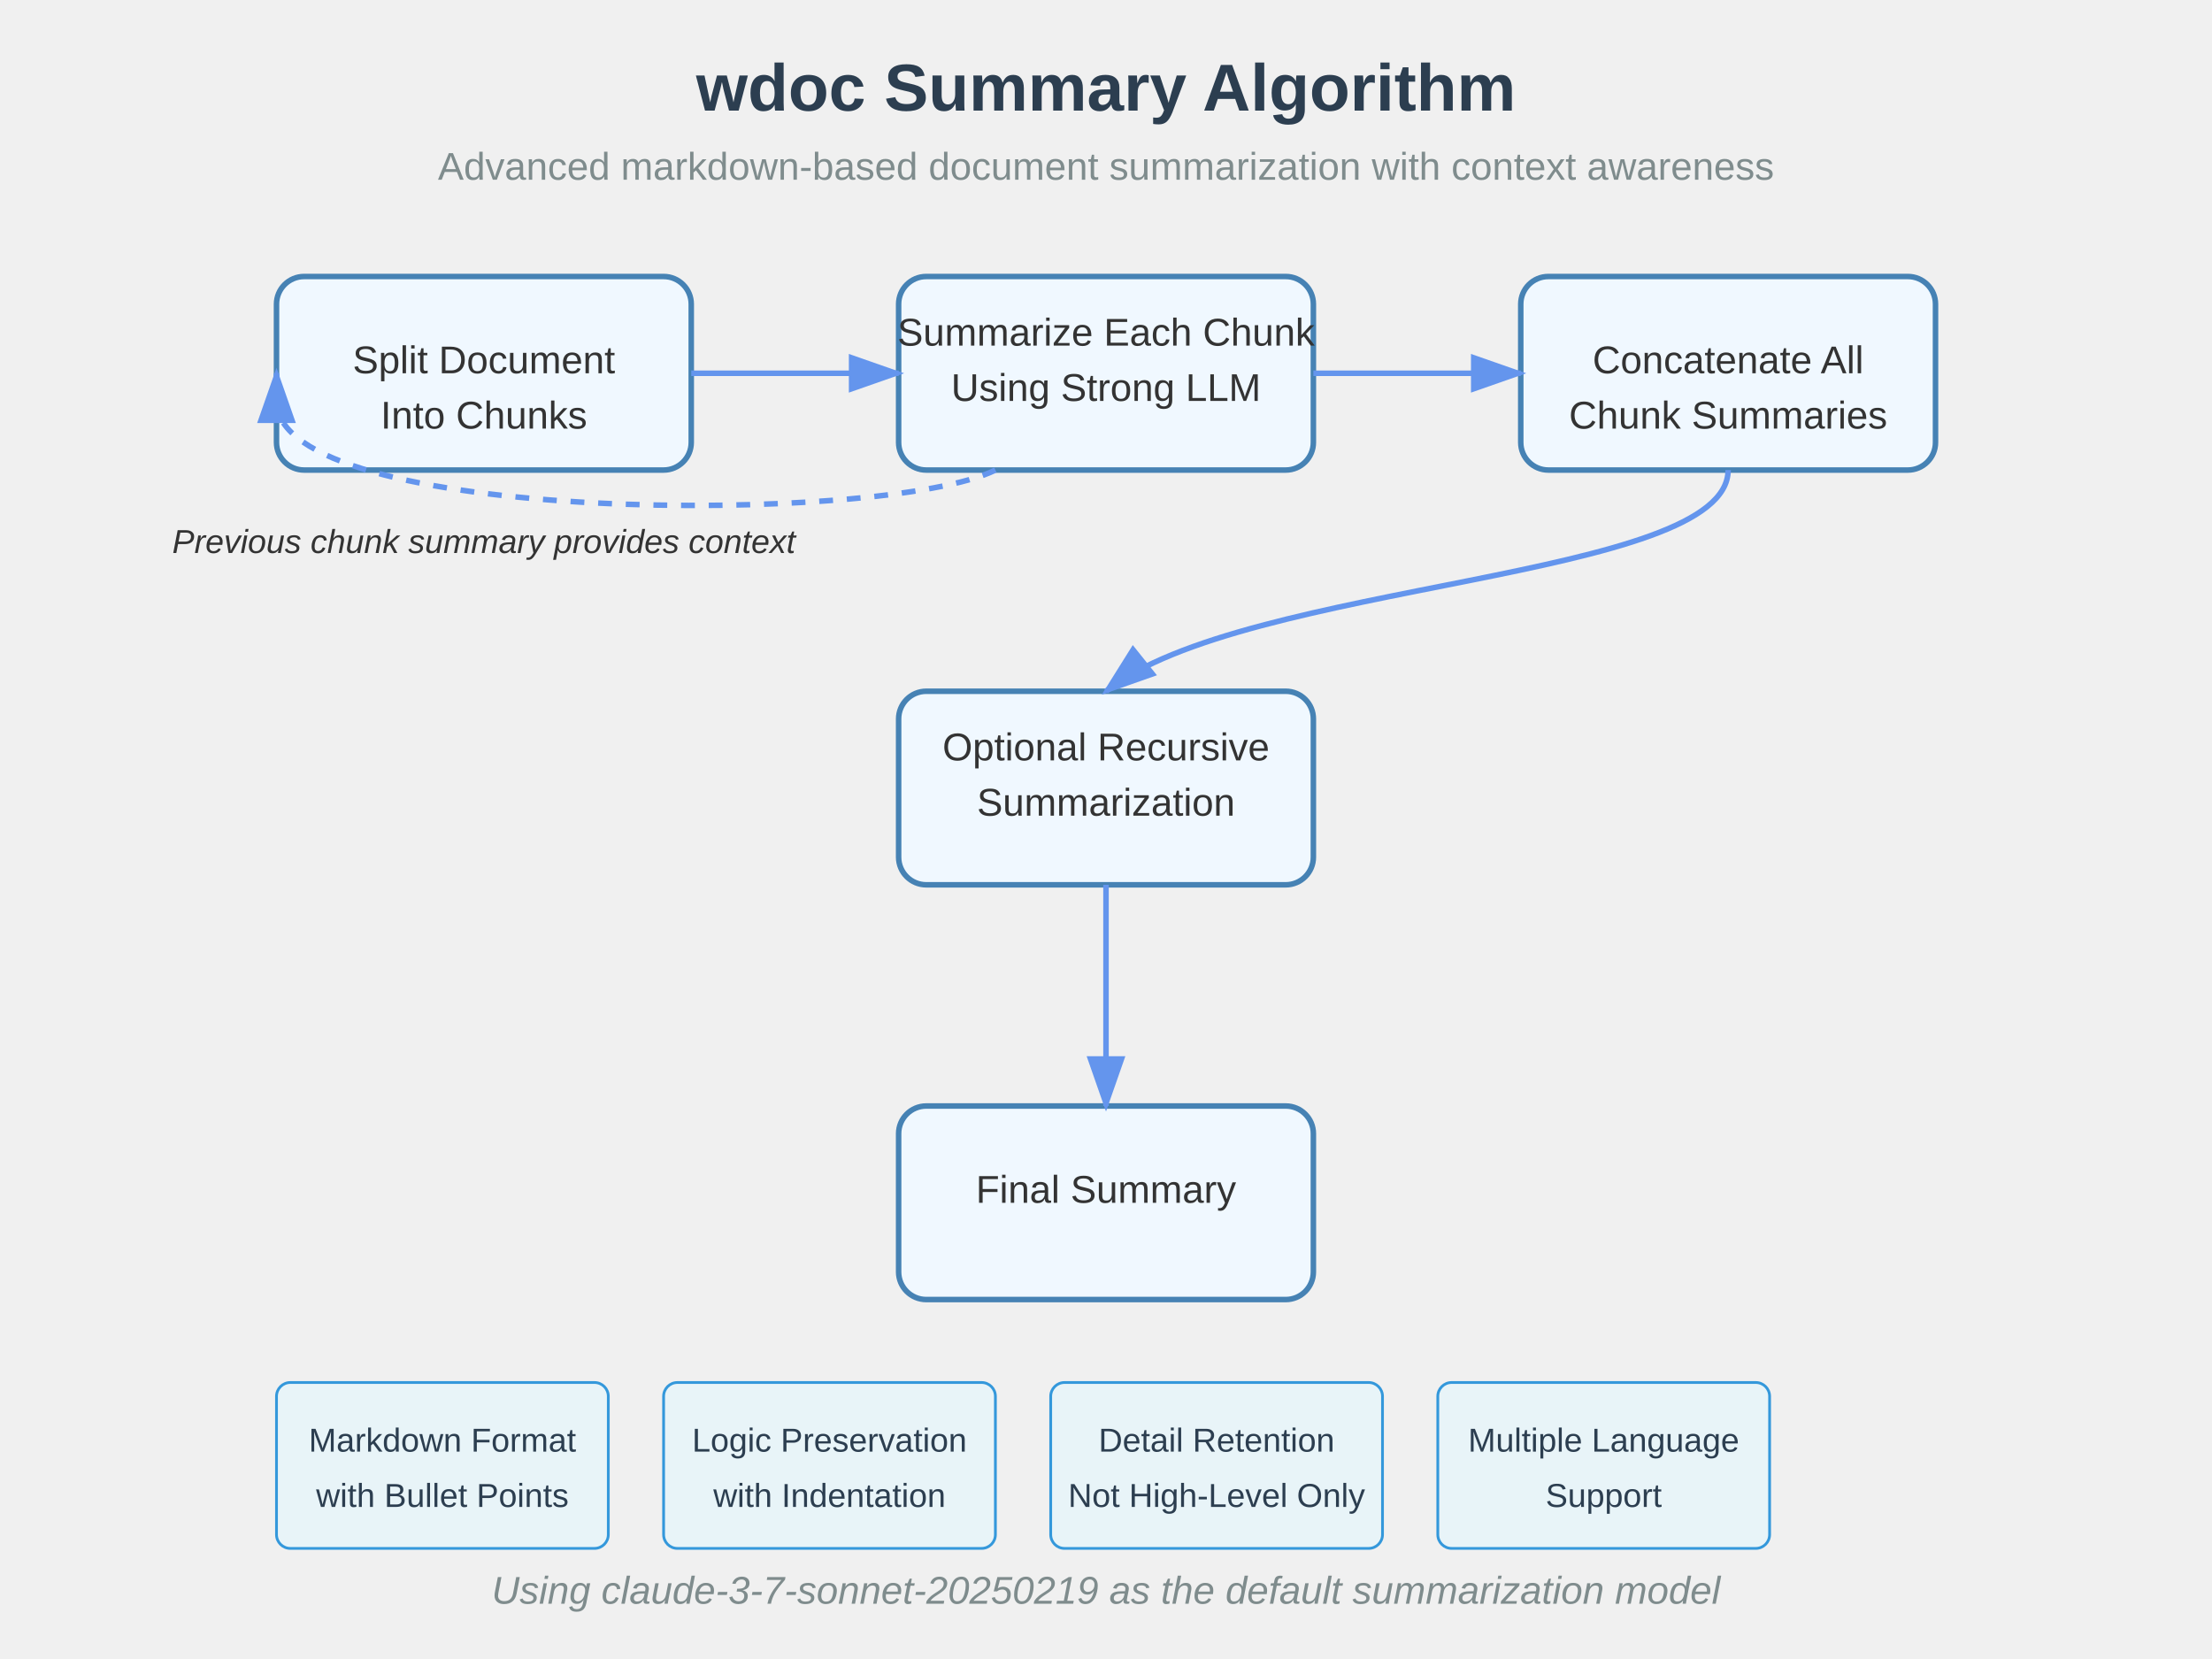
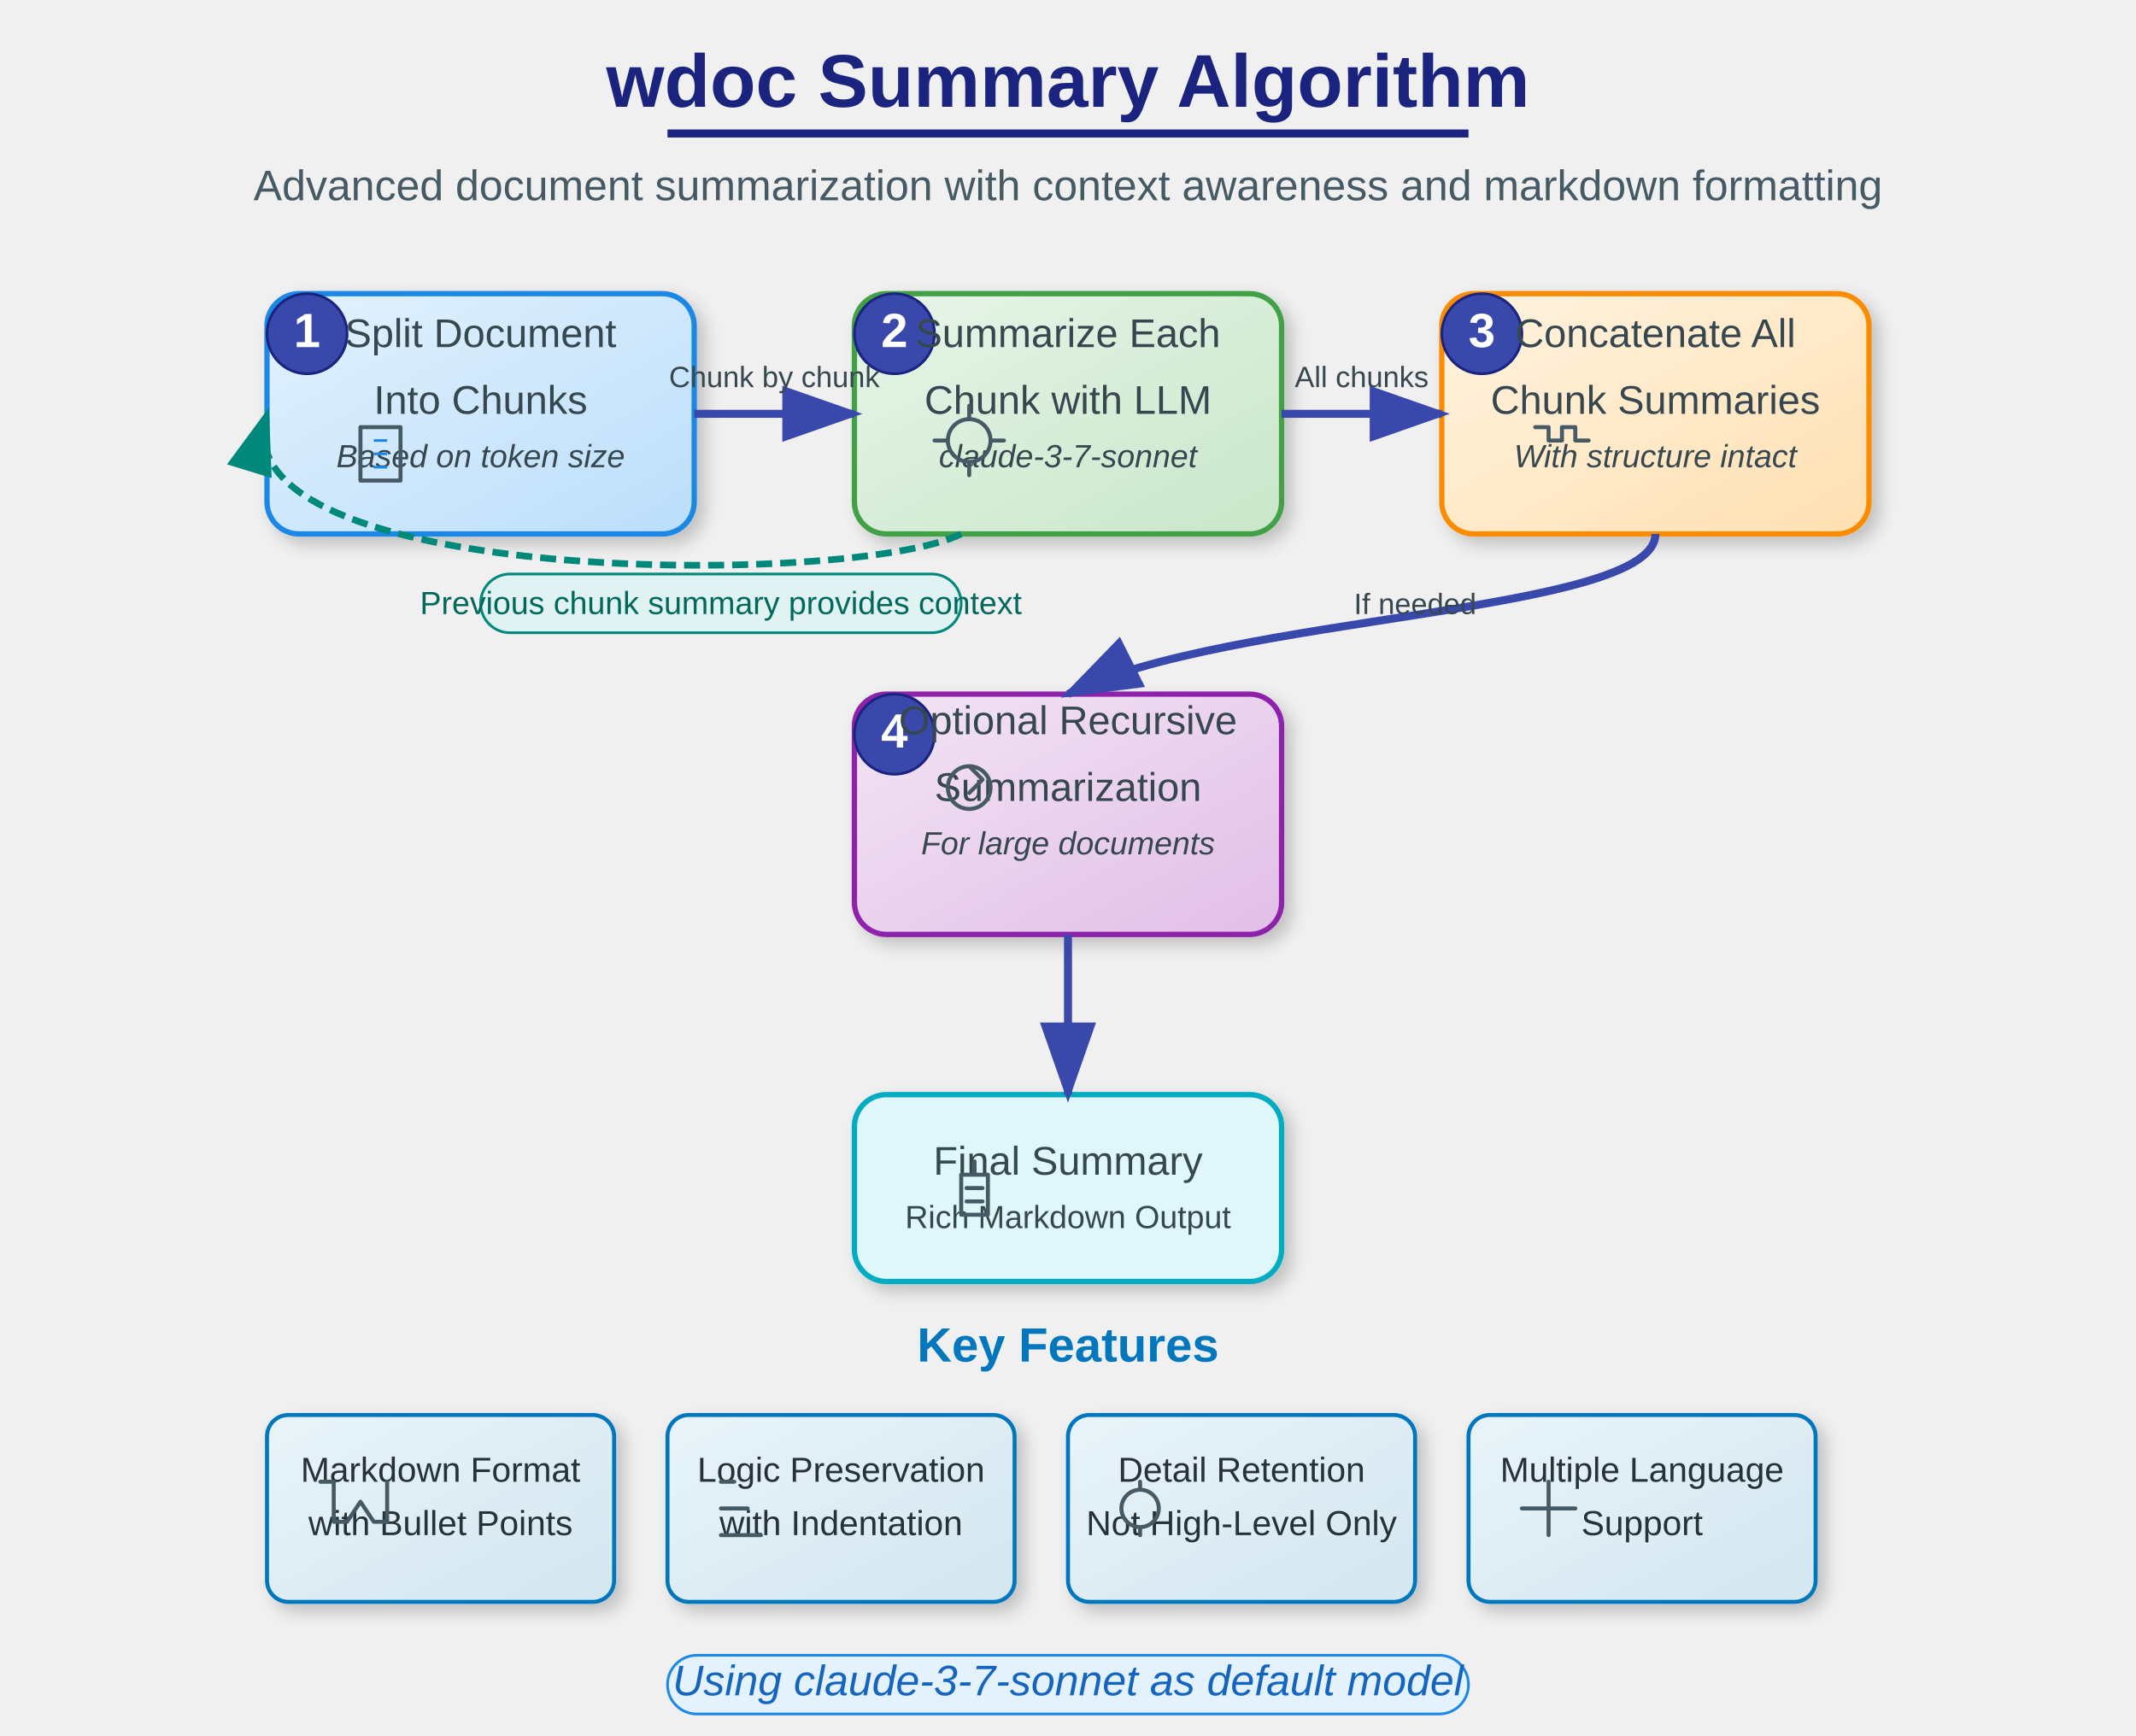
- <svg xmlns="http://www.w3.org/2000/svg" width="800" height="600" viewBox="0 0 800 600">
+ <svg xmlns="http://www.w3.org/2000/svg" width="800" height="650" viewBox="0 0 800 650">
+   <defs>
+     <linearGradient id="boxGradient1" x1="0%" y1="0%" x2="100%" y2="100%">
+       <stop offset="0%" stop-color="#e3f2fd" />
+       <stop offset="100%" stop-color="#bbdefb" />
+     </linearGradient>
+     <linearGradient id="boxGradient2" x1="0%" y1="0%" x2="100%" y2="100%">
+       <stop offset="0%" stop-color="#e8f5e9" />
+       <stop offset="100%" stop-color="#c8e6c9" />
+     </linearGradient>
+     <linearGradient id="boxGradient3" x1="0%" y1="0%" x2="100%" y2="100%">
+       <stop offset="0%" stop-color="#fff3e0" />
+       <stop offset="100%" stop-color="#ffe0b2" />
+     </linearGradient>
+     <linearGradient id="boxGradient4" x1="0%" y1="0%" x2="100%" y2="100%">
+       <stop offset="0%" stop-color="#f3e5f5" />
+       <stop offset="100%" stop-color="#e1bee7" />
+     </linearGradient>
+     <linearGradient id="featureGradient" x1="0%" y1="0%" x2="100%" y2="100%">
+       <stop offset="0%" stop-color="#e8f4f8" />
+       <stop offset="100%" stop-color="#d4e6f1" />
+     </linearGradient>
+     <filter id="dropShadow" filterUnits="userSpaceOnUse" width="200%" height="200%">
+       <feDropShadow dx="3" dy="3" stdDeviation="3" flood-color="#00000033" />
+     </filter>
+     <marker id="arrowhead" markerWidth="10" markerHeight="7" refX="9" refY="3.5" orient="auto">
+       <polygon points="0 0, 10 3.5, 0 7" fill="#3949ab" />
+     </marker>
+     <marker id="contextArrowhead" markerWidth="10" markerHeight="7" refX="9" refY="3.5" orient="auto">
+       <polygon points="0 0, 10 3.5, 0 7" fill="#00897b" />
+     </marker>
+   </defs>
  <style>
    .flowchart-box {
-       fill: #f0f8ff;
-       stroke: #4682b4;
+       filter: url(#dropShadow);
      stroke-width: 2;
-       rx: 10;
-       ry: 10;
+       rx: 12;
+       ry: 12;
    }
+     .box1 { fill: url(#boxGradient1); stroke: #1e88e5; }
+     .box2 { fill: url(#boxGradient2); stroke: #43a047; }
+     .box3 { fill: url(#boxGradient3); stroke: #fb8c00; }
+     .box4 { fill: url(#boxGradient4); stroke: #8e24aa; }
+     
    .flowchart-text {
-       font-family: Arial, sans-serif;
-       font-size: 14px;
-       fill: #333;
+       font-family: 'Segoe UI', Arial, sans-serif;
+       font-size: 15px;
+       font-weight: 500;
+       fill: #37474f;
+       text-anchor: middle;
+     }
+     .step-number {
+       font-family: 'Segoe UI', Arial, sans-serif;
+       font-size: 18px;
+       font-weight: bold;
+       fill: white;
      text-anchor: middle;
    }
    .flowchart-arrow {
-       stroke: #6495ed;
-       stroke-width: 2;
+       stroke: #3949ab;
+       stroke-width: 3;
      fill: none;
      marker-end: url(#arrowhead);
    }
+     .context-arrow {
+       stroke: #00897b;
+       stroke-width: 2.5;
+       fill: none;
+       stroke-dasharray: 6,3;
+       marker-end: url(#contextArrowhead);
+     }
    .title-text {
-       font-family: Arial, sans-serif;
-       font-size: 24px;
+       font-family: 'Segoe UI', Arial, sans-serif;
+       font-size: 28px;
      font-weight: bold;
-       fill: #2c3e50;
+       fill: #1a237e;
      text-anchor: middle;
    }
    .subtitle-text {
-       font-family: Arial, sans-serif;
-       font-size: 14px;
-       fill: #7f8c8d;
+       font-family: 'Segoe UI', Arial, sans-serif;
+       font-size: 16px;
+       fill: #455a64;
      text-anchor: middle;
    }
    .feature-box {
-       fill: #e8f4f8;
-       stroke: #3498db;
-       stroke-width: 1;
-       rx: 5;
-       ry: 5;
+       fill: url(#featureGradient);
+       stroke: #0277bd;
+       stroke-width: 1.5;
+       rx: 8;
+       ry: 8;
+       filter: url(#dropShadow);
    }
    .feature-text {
-       font-family: Arial, sans-serif;
-       font-size: 12px;
-       fill: #2c3e50;
+       font-family: 'Segoe UI', Arial, sans-serif;
+       font-size: 13px;
+       fill: #263238;
      text-anchor: middle;
+       font-weight: 500;
+     }
+     .step-circle {
+       fill: #3949ab;
+       stroke: #1a237e;
+       stroke-width: 1;
+     }
+     .icon {
+       fill: none;
+       stroke: #455a64;
+       stroke-width: 1.5;
+       stroke-linecap: round;
+       stroke-linejoin: round;
    }
  </style>
-   <defs>
-     <marker id="arrowhead" markerWidth="10" markerHeight="7" refX="9" refY="3.5" orient="auto">
-       <polygon points="0 0, 10 3.5, 0 7" fill="#6495ed" />
-     </marker>
-   </defs>
  <text x="400" y="40" class="title-text">wdoc Summary Algorithm</text>
-   <text x="400" y="65" class="subtitle-text">Advanced markdown-based document summarization with context awareness</text>
-   <rect x="100" y="100" width="150" height="70" class="flowchart-box" />
-   <text x="175" y="135" class="flowchart-text">Split Document</text>
-   <text x="175" y="155" class="flowchart-text">Into Chunks</text>
-   <rect x="325" y="100" width="150" height="70" class="flowchart-box" />
-   <text x="400" y="125" class="flowchart-text">Summarize Each Chunk</text>
-   <text x="400" y="145" class="flowchart-text">Using Strong LLM</text>
-   <rect x="550" y="100" width="150" height="70" class="flowchart-box" />
-   <text x="625" y="135" class="flowchart-text">Concatenate All</text>
-   <text x="625" y="155" class="flowchart-text">Chunk Summaries</text>
-   <rect x="325" y="250" width="150" height="70" class="flowchart-box" />
+   <line x1="250" y1="50" x2="550" y2="50" stroke="#1a237e" stroke-width="3" />
+   <text x="400" y="75" class="subtitle-text">Advanced document summarization with context awareness and markdown formatting</text>
+   <rect x="100" y="110" width="160" height="90" class="flowchart-box box1" />
+   <circle cx="115" cy="125" r="15" class="step-circle" />
+   <text x="115" y="130" class="step-number">1</text>
+   <text x="180" y="130" class="flowchart-text">Split Document</text>
+   <text x="180" y="155" class="flowchart-text">Into Chunks</text>
+   <text x="180" y="175" class="flowchart-text" style="font-size: 12px; font-style: italic;">Based on token size</text>
+   <path d="M135,160 h15 v20 h-15 z" class="icon" stroke="#1e88e5" fill="#e3f2fd" />
+   <path d="M140,165 h5 M140,170 h5 M140,175 h5" stroke="#1e88e5" stroke-width="1" />
+   <rect x="320" y="110" width="160" height="90" class="flowchart-box box2" />
+   <circle cx="335" cy="125" r="15" class="step-circle" />
+   <text x="335" y="130" class="step-number">2</text>
+   <text x="400" y="130" class="flowchart-text">Summarize Each</text>
+   <text x="400" y="155" class="flowchart-text">Chunk with LLM</text>
+   <text x="400" y="175" class="flowchart-text" style="font-size: 12px; font-style: italic;">claude-3-7-sonnet</text>
+   <path d="M355,165 a8,8 0 1,0 16,0 a8,8 0 1,0 -16,0 M363,157 v-5 M363,173 v5 M355,165 h-5 M371,165 h5" class="icon" stroke="#43a047" />
+   <rect x="540" y="110" width="160" height="90" class="flowchart-box box3" />
+   <circle cx="555" cy="125" r="15" class="step-circle" />
+   <text x="555" y="130" class="step-number">3</text>
+   <text x="620" y="130" class="flowchart-text">Concatenate All</text>
+   <text x="620" y="155" class="flowchart-text">Chunk Summaries</text>
+   <text x="620" y="175" class="flowchart-text" style="font-size: 12px; font-style: italic;">With structure intact</text>
+   <path d="M575,160 h5 v5 h5 v-5 h5 v5 h5" class="icon" stroke="#fb8c00" />
+   <rect x="320" y="260" width="160" height="90" class="flowchart-box box4" />
+   <circle cx="335" cy="275" r="15" class="step-circle" />
+   <text x="335" y="280" class="step-number">4</text>
  <text x="400" y="275" class="flowchart-text">Optional Recursive</text>
-   <text x="400" y="295" class="flowchart-text">Summarization</text>
-   <rect x="325" y="400" width="150" height="70" class="flowchart-box" />
-   <text x="400" y="435" class="flowchart-text">Final Summary</text>
-   <path d="M250,135 H325" class="flowchart-arrow" />
-   <path d="M475,135 H550" class="flowchart-arrow" />
-   <path d="M625,170 C625,210 450,210 400,250" class="flowchart-arrow" />
-   <path d="M400,320 V400" class="flowchart-arrow" />
-   <path d="M360,170 C320,190 100,190 100,145 L100,135" class="flowchart-arrow" stroke-dasharray="5,5" />
-   <text x="175" y="200" class="flowchart-text" style="font-size: 12px; font-style: italic;">Previous chunk summary provides context</text>
-   <rect x="100" y="500" width="120" height="60" class="feature-box" />
-   <text x="160" y="525" class="feature-text">Markdown Format</text>
-   <text x="160" y="545" class="feature-text">with Bullet Points</text>
-   <rect x="240" y="500" width="120" height="60" class="feature-box" />
-   <text x="300" y="525" class="feature-text">Logic Preservation</text>
-   <text x="300" y="545" class="feature-text">with Indentation</text>
-   <rect x="380" y="500" width="120" height="60" class="feature-box" />
-   <text x="440" y="525" class="feature-text">Detail Retention</text>
-   <text x="440" y="545" class="feature-text">Not High-Level Only</text>
-   <rect x="520" y="500" width="120" height="60" class="feature-box" />
-   <text x="580" y="525" class="feature-text">Multiple Language</text>
-   <text x="580" y="545" class="feature-text">Support</text>
-   <text x="400" y="580" class="subtitle-text" style="font-style: italic;">Using claude-3-7-sonnet-20250219 as the default summarization model</text>
+   <text x="400" y="300" class="flowchart-text">Summarization</text>
+   <text x="400" y="320" class="flowchart-text" style="font-size: 12px; font-style: italic;">For large documents</text>
+   <path d="M355,295 a8,8 0 1,0 16,0 a8,8 0 1,0 -16,0 M363,287 l5,5 l-5,5" class="icon" stroke="#8e24aa" />
+   <rect x="320" y="410" width="160" height="70" class="flowchart-box" fill="#e0f7fa" stroke="#00acc1" />
+   <text x="400" y="440" class="flowchart-text">Final Summary</text>
+   <text x="400" y="460" class="flowchart-text" style="font-size: 12px;">Rich Markdown Output</text>
+   <path d="M360,440 h10 v15 h-10 z M365,435 v5 M362,445 h6 M362,450 h6" class="icon" stroke="#00acc1" fill="#e0f7fa" />
+   <path d="M260,155 H320" class="flowchart-arrow" />
+   <text x="290" y="145" class="flowchart-text" style="font-size: 11px;">Chunk by chunk</text>
+   <path d="M480,155 H540" class="flowchart-arrow" />
+   <text x="510" y="145" class="flowchart-text" style="font-size: 11px;">All chunks</text>
+   <path d="M620,200 C620,230 460,230 400,260" class="flowchart-arrow" />
+   <text x="530" y="230" class="flowchart-text" style="font-size: 11px;">If needed</text>
+   <path d="M400,350 V410" class="flowchart-arrow" />
+   <path d="M360,200 C320,220 80,220 100,155" class="context-arrow" />
+   <rect x="180" y="215" width="180" height="22" rx="11" ry="11" fill="#e0f2f1" stroke="#00897b" stroke-width="1" />
+   <text x="270" y="230" class="flowchart-text" style="font-size: 12px; fill: #00695c;">Previous chunk summary provides context</text>
+   <text x="400" y="510" class="flowchart-text" style="font-size: 18px; font-weight: bold; fill: #0277bd;">Key Features</text>
+   <rect x="100" y="530" width="130" height="70" class="feature-box" />
+   <text x="165" y="555" class="feature-text">Markdown Format</text>
+   <text x="165" y="575" class="feature-text">with Bullet Points</text>
+   <path d="M120,555 h5 v15 h5 l5,-7.5 l5,7.5 h5 v-15" class="icon" stroke="#0277bd" stroke-width="1.5" />
+   <rect x="250" y="530" width="130" height="70" class="feature-box" />
+   <text x="315" y="555" class="feature-text">Logic Preservation</text>
+   <text x="315" y="575" class="feature-text">with Indentation</text>
+   <path d="M270,555 h5 M270,565 h10 M270,575 h15" class="icon" stroke="#0277bd" stroke-width="1.5" />
+   <rect x="400" y="530" width="130" height="70" class="feature-box" />
+   <text x="465" y="555" class="feature-text">Detail Retention</text>
+   <text x="465" y="575" class="feature-text">Not High-Level Only</text>
+   <path d="M420,565 a7,7 0 1,0 14,0 a7,7 0 1,0 -14,0 M427,558 v-3 M427,572 v3" class="icon" stroke="#0277bd" stroke-width="1.5" />
+   <rect x="550" y="530" width="130" height="70" class="feature-box" />
+   <text x="615" y="555" class="feature-text">Multiple Language</text>
+   <text x="615" y="575" class="feature-text">Support</text>
+   <path d="M570,565 h10 M580,555 v20 M580,565 h10" class="icon" stroke="#0277bd" stroke-width="1.5" />
+   <rect x="250" y="620" width="300" height="22" rx="11" ry="11" fill="#e3f2fd" stroke="#1e88e5" stroke-width="1" />
+   <text x="400" y="635" class="subtitle-text" style="font-style: italic; fill: #1565c0;">Using claude-3-7-sonnet as default model</text>
</svg>
